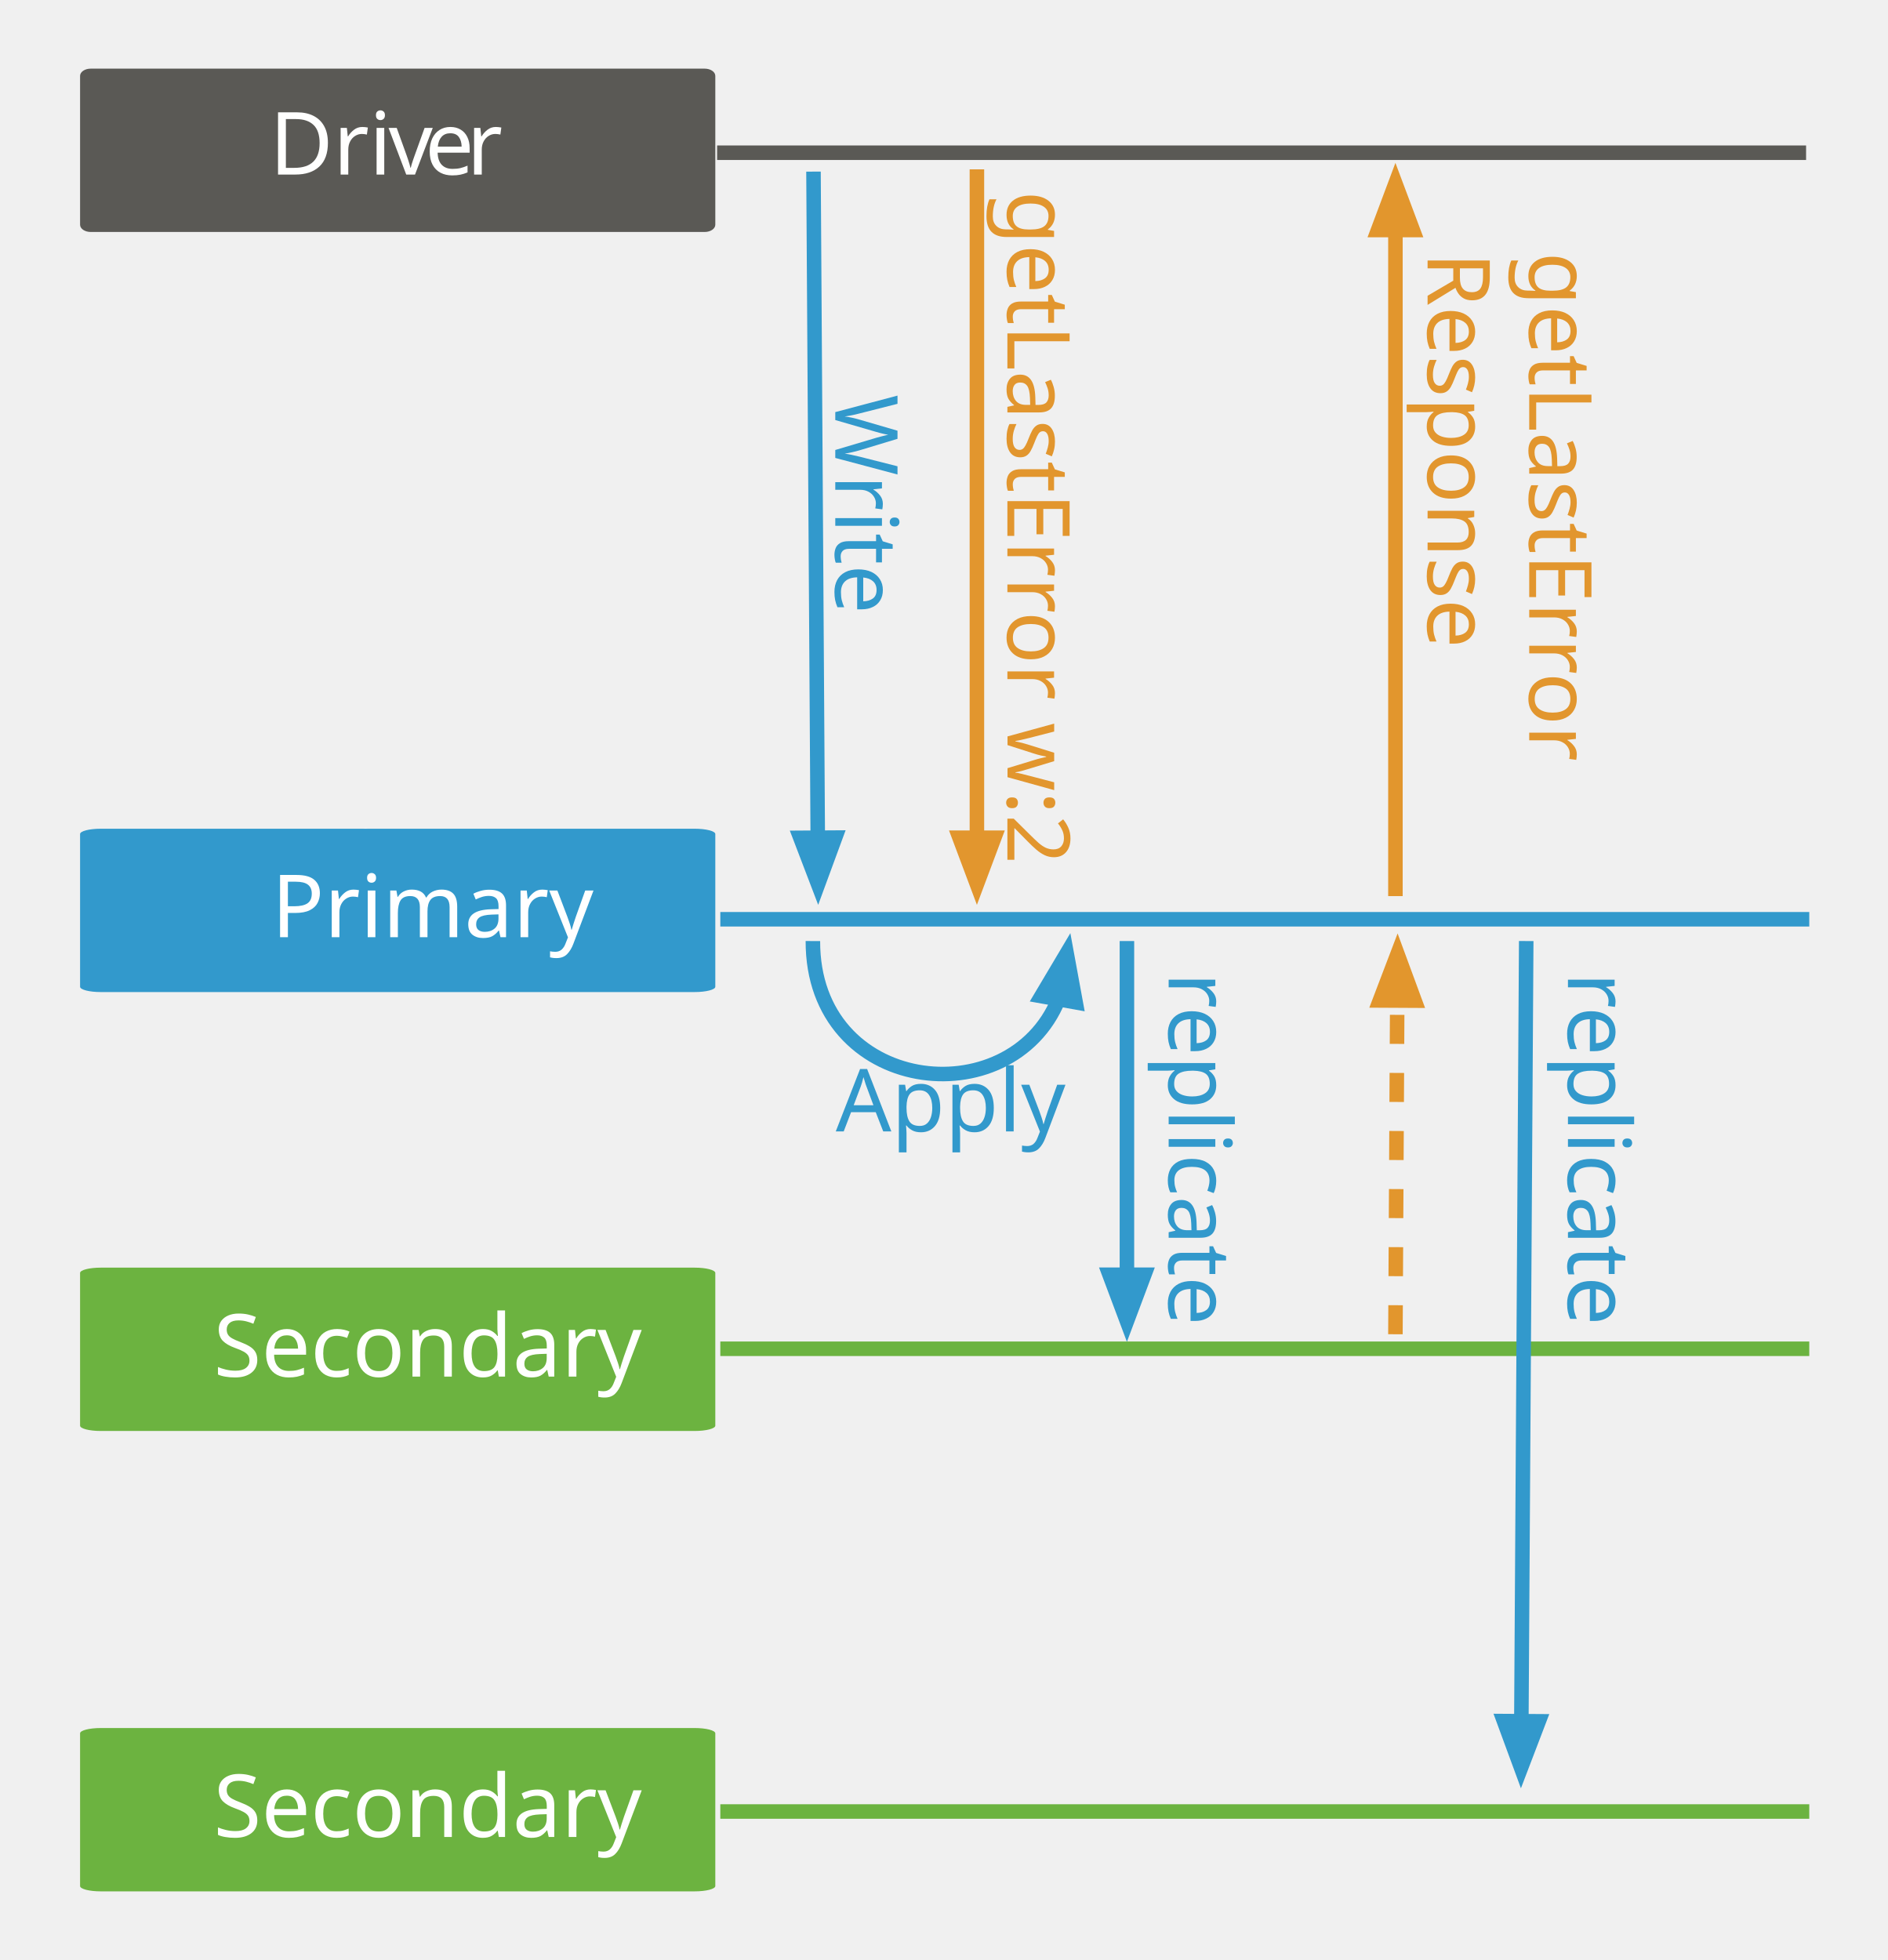
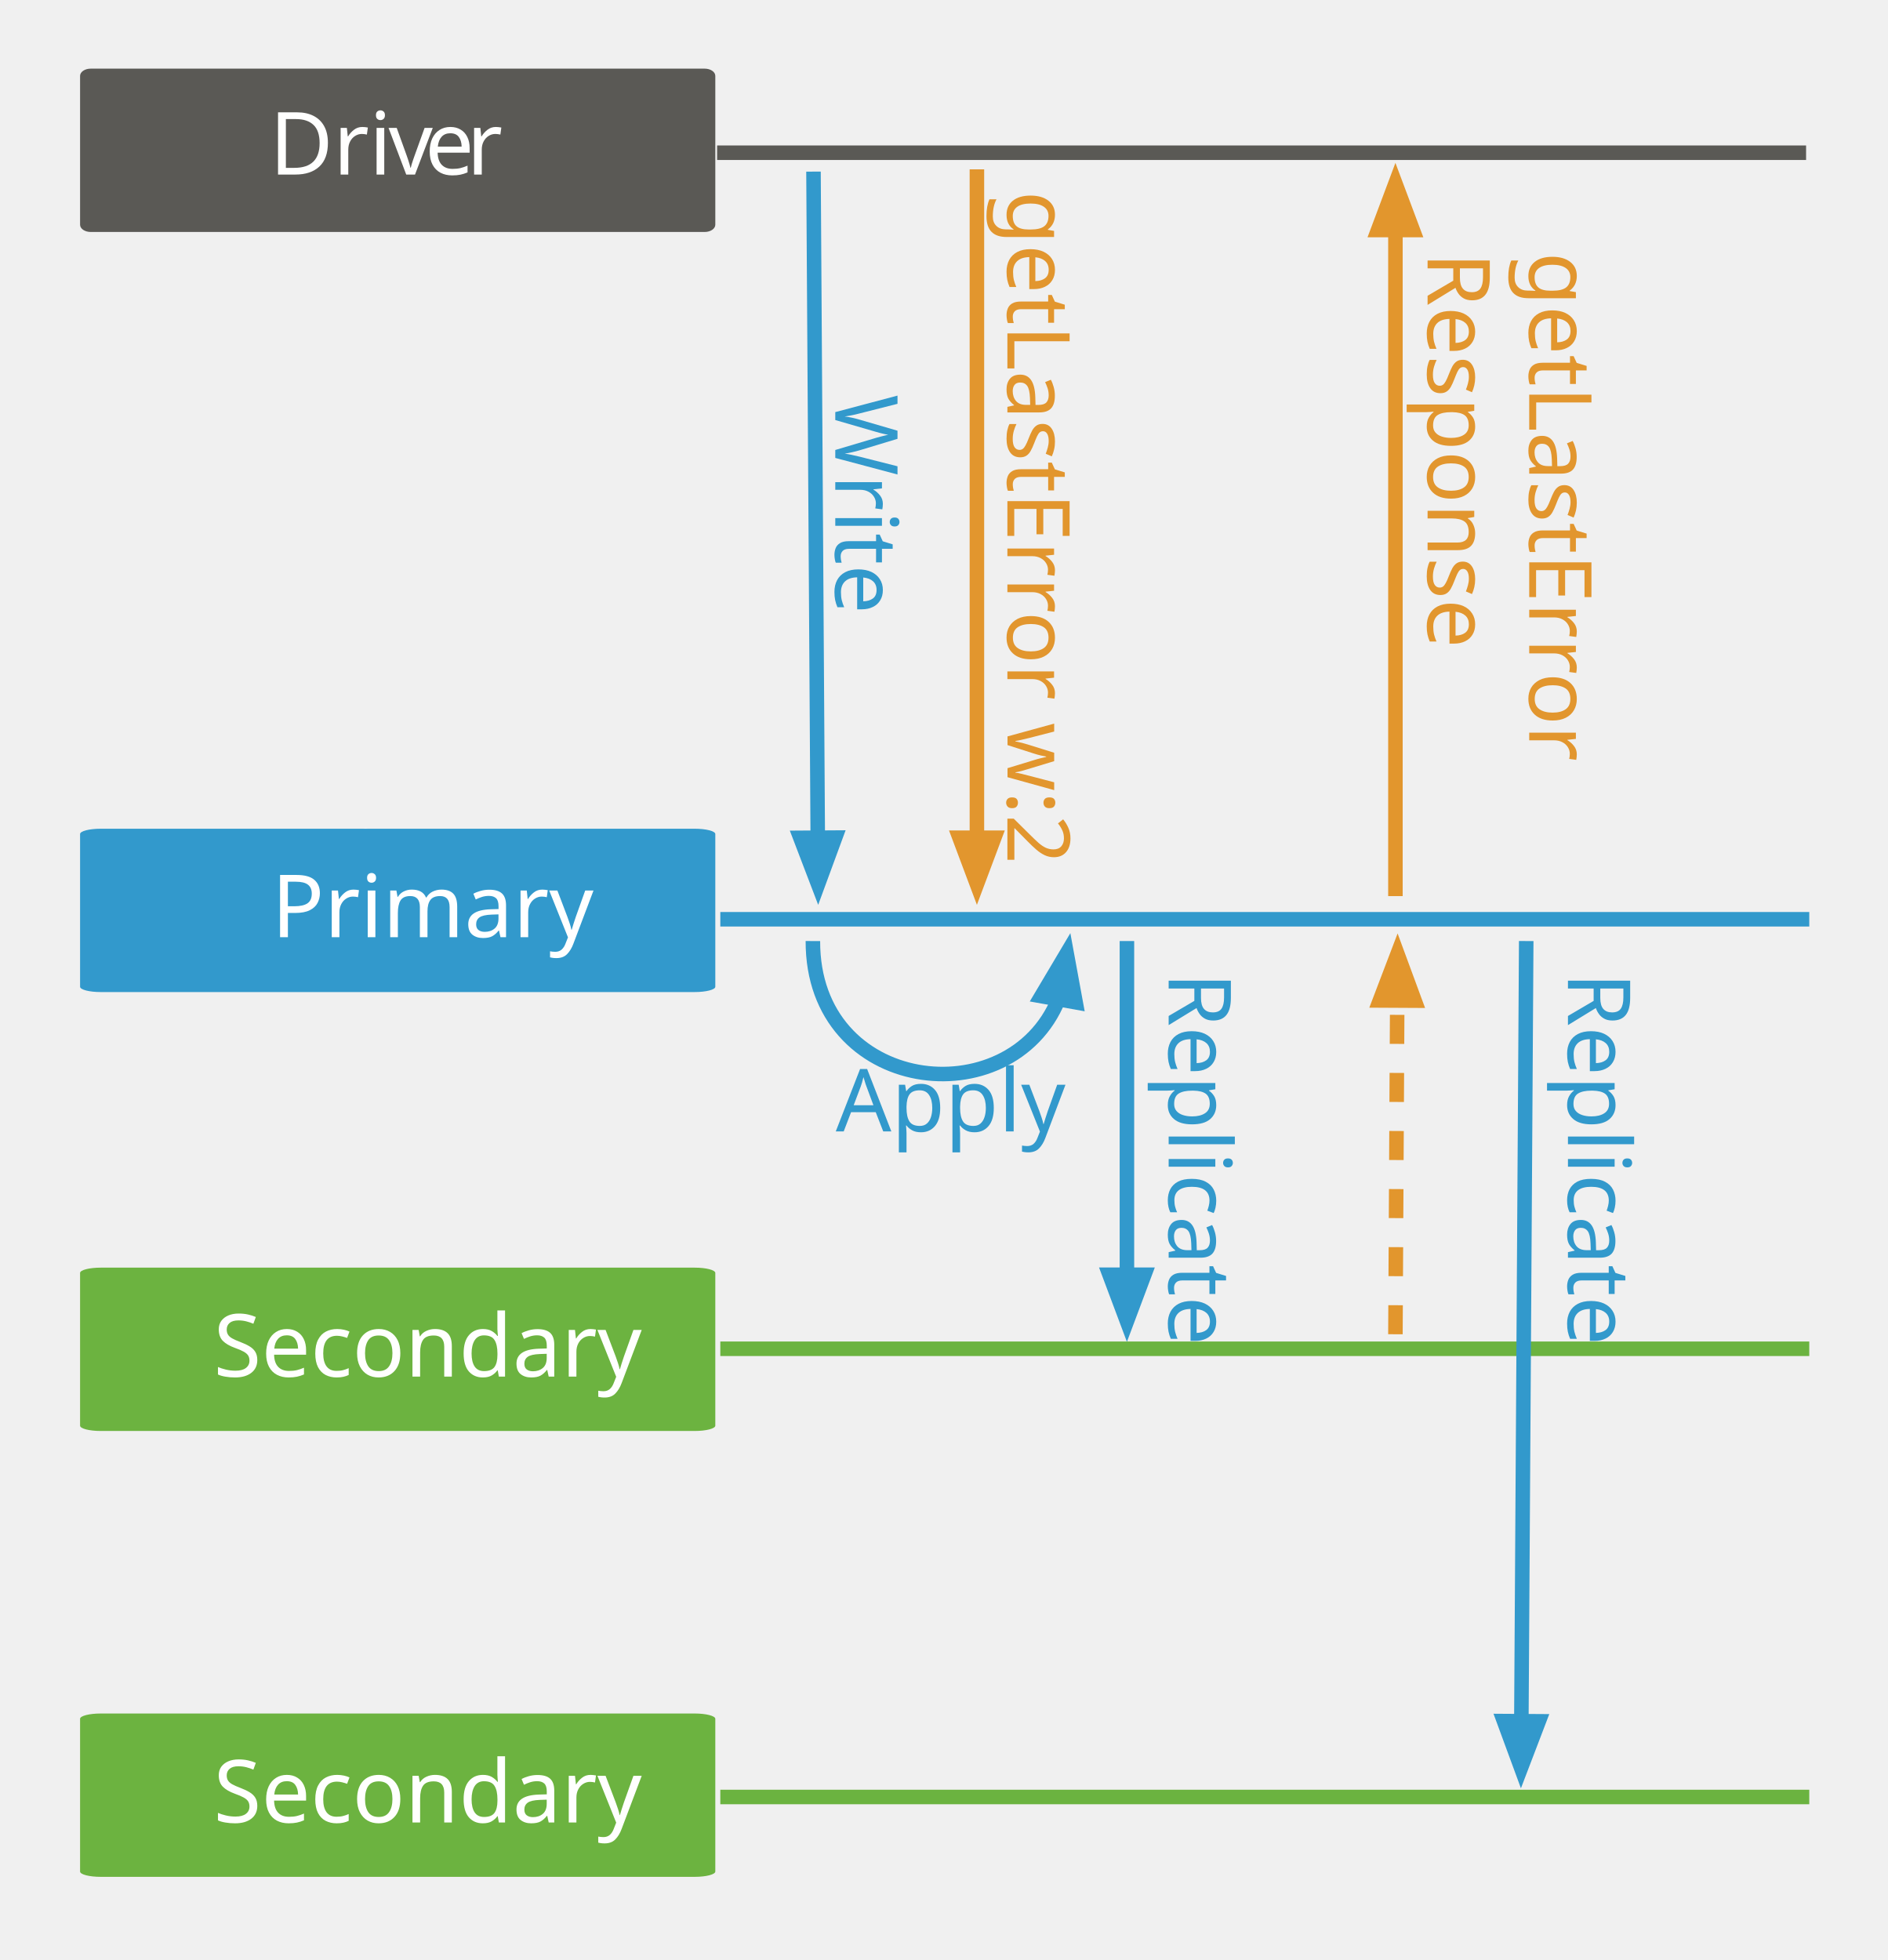
<svg xmlns="http://www.w3.org/2000/svg" version="1.1" x="0px" y="0px" width="520" height="540" viewBox="0, 0, 520, 540">
  <g id="Layer 1">
+     <path d="M22.061,61.915 C22.061,63.018 23.371,63.911 24.988,63.911 L194.135,63.911 C195.752,63.911 197.061,63.018 197.061,61.915 L197.061,20.908 C197.061,19.805 195.752,18.911 194.135,18.911 L24.988,18.911 C23.371,18.911 22.061,19.805 22.061,20.908 L22.061,61.915" fill="#5A5955" />
+     <text transform="matrix(1, 0, 0, 1, 109.561, 41.411)">
+       <tspan x="-35.29" y="6.68" font-family="GillSans" font-size="24" fill="#FFFFFE">Dri</tspan>
+       <tspan x="-2.525" y="6.68" font-family="GillSans" font-size="24" fill="#FFFFFE">v</tspan>
+       <tspan x="7.507" y="6.68" font-family="GillSans" font-size="24" fill="#FFFFFE">e</tspan>
+       <tspan x="19.003" y="6.68" font-family="GillSans" font-size="24" fill="#FFFFFE">r</tspan>
+     </text>
+     <text transform="matrix(1, 0, -0, 1, 112.86, 238.41)">
+       <tspan x="-39.689" y="7.5" font-family="GillSans" font-size="24" fill="#FFFFFE">Primary</tspan>
+     </text>
+     <text transform="matrix(-0, 1, -1, -0, 235.276, 140.328)">
+       <tspan x="-31.619" y="5.166" font-family="GillSans" font-size="24" fill="#3299CC">Write</tspan>
+     </text>
    <g>
-       <path d="M22.061,61.915 C22.061,63.018 23.371,63.911 24.988,63.911 L194.135,63.911 C195.752,63.911 197.061,63.018 197.061,61.915 L197.061,20.908 C197.061,19.805 195.752,18.911 194.135,18.911 L24.988,18.911 C23.371,18.911 22.061,19.805 22.061,20.908 L22.061,61.915" fill="#5A5955" />
-       <text transform="matrix(1, 0, 0, 1, 109.561, 41.411)">
-         <tspan x="-35.29" y="6.68" font-family="GillSans" font-size="24" fill="#FFFFFE">Dri</tspan>
-         <tspan x="-2.525" y="6.68" font-family="GillSans" font-size="24" fill="#FFFFFE">v</tspan>
-         <tspan x="7.507" y="6.68" font-family="GillSans" font-size="24" fill="#FFFFFE">e</tspan>
-         <tspan x="19.003" y="6.68" font-family="GillSans" font-size="24" fill="#FFFFFE">r</tspan>
+       <path d="M224.11,47.28 L225.286,230.797" fill-opacity="0" stroke="#3299CC" stroke-width="4" />
+       <path d="M220.487,230.828 L225.368,243.597 L230.086,230.766 z" fill="#3299CC" fill-opacity="1" stroke="#3299CC" stroke-width="4" stroke-opacity="1" />
+     </g>
+     <text transform="matrix(-0, 1, -1, -0, 271.028, 140.328)">
+       <tspan x="-87.752" y="-6.5" font-family="GillSans" font-size="24" fill="#E2962E">getLastError  w:2</tspan>
+     </text>
+     <g>
+       <path d="M269.13,46.659 L269.13,230.797" fill-opacity="0" stroke="#E2962E" stroke-width="4" />
+       <path d="M264.33,230.797 L269.13,243.597 L273.93,230.797 z" fill="#E2962E" fill-opacity="1" stroke="#E2962E" stroke-width="4" stroke-opacity="1" />
+     </g>
+     <g>
+       <path d="M197.061,229.784 C197.061,228.977 194.519,228.323 191.377,228.323 L27.746,228.323 C24.607,228.323 22.061,228.977 22.061,229.784 L22.061,271.861 C22.061,272.668 24.607,273.323 27.746,273.323 L191.377,273.323 C194.519,273.323 197.061,272.668 197.061,271.861 L197.061,229.784" fill="#3299CC" />
+       <text transform="matrix(1, 0, 0, 1, 113.868, 250.823)">
+         <tspan x="-39.039" y="7.378" font-family="GillSans" font-size="24" fill="#FFFFFF">Primary</tspan>
      </text>
-       <text transform="matrix(1, 0, -0, 1, 112.86, 238.41)">
-         <tspan x="-39.689" y="7.5" font-family="GillSans" font-size="24" fill="#FFFFFE">Primary</tspan>
+     </g>
+     <g>
+       <path d="M197.061,350.709 C197.061,349.903 194.519,349.249 191.377,349.249 L27.746,349.249 C24.607,349.249 22.061,349.903 22.061,350.709 L22.061,392.787 C22.061,393.594 24.607,394.249 27.746,394.249 L191.377,394.249 C194.519,394.249 197.061,393.594 197.061,392.787 L197.061,350.709" fill="#6CB340" />
+       <text transform="matrix(1, -0, 0, 1, 109.561, 371.749)">
+         <tspan x="-50.725" y="7.52" font-family="GillSans" font-size="24" fill="#FFFFFE">Secondary</tspan>
      </text>
-       <text transform="matrix(-0, 1, -1, -0, 235.276, 140.328)">
-         <tspan x="-31.619" y="5.166" font-family="GillSans" font-size="24" fill="#3299CC">Write</tspan>
+     </g>
+     <g>
+       <path d="M384.427,246.886 L384.427,63.37" fill-opacity="0" stroke="#E2962D" stroke-width="4" />
+       <path d="M389.227,63.37 L384.427,50.57 L379.627,63.37 z" fill="#E2962D" fill-opacity="1" stroke="#E2962D" stroke-width="4" stroke-opacity="1" />
+     </g>
+     <text transform="matrix(-0, 1, -1, -0, 414.786, 157.913)">
+       <tspan x="-88.473" y="-6.5" font-family="GillSans" font-size="24" fill="#E2962E">getLastError</tspan>
+       <tspan x="-88.473" y="21.5" font-family="GillSans" font-size="24" fill="#E2962E">Response</tspan>
+     </text>
+     <g>
+       <g>
+         <path d="M223.942,259.267 C223.834,301.502 278.362,307.743 291.612,275.299" fill-opacity="0" stroke="#3299CC" stroke-width="4" />
+         <path d="M296.336,276.146 L293.87,262.7 L286.887,274.452 z" fill="#3299CC" fill-opacity="1" stroke="#3299CC" stroke-width="4" stroke-opacity="1" />
+       </g>
+       <text transform="matrix(1, 0, 0, 1, 258.819, 304.22)">
+         <tspan x="-28.576" y="7.5" font-family="GillSans" font-size="24" fill="#3299CC">Apply</tspan>
      </text>
-       <g>
-         <path d="M224.11,47.28 L225.286,230.797" fill-opacity="0" stroke="#3299CC" stroke-width="4" />
-         <path d="M220.487,230.828 L225.368,243.597 L230.086,230.766 z" fill="#3299CC" fill-opacity="1" stroke="#3299CC" stroke-width="4" stroke-opacity="1" />
-       </g>
-       <text transform="matrix(-0, 1, -1, -0, 271.028, 140.328)">
-         <tspan x="-87.752" y="-6.5" font-family="GillSans" font-size="24" fill="#E2962E">getLastError  w:2</tspan>
+     </g>
+     <text transform="matrix(-0, 1, -1, -0, 329.454, 314.6)">
+       <tspan x="-46.734" y="7.5" font-family="GillSans" font-size="24" fill="#3299CC">Replicate</tspan>
+     </text>
+     <g>
+       <path d="M310.458,259.267 L310.458,351.2" fill-opacity="0" stroke="#3299CC" stroke-width="4" />
+       <path d="M305.658,351.2 L310.458,364 L315.258,351.2 z" fill="#3299CC" fill-opacity="1" stroke="#3299CC" stroke-width="4" stroke-opacity="1" />
+     </g>
+     <path d="M197.561,42.077 L497.561,42.077" fill-opacity="0" stroke="#5A5955" stroke-width="4" />
+     <path d="M198.439,253.267 L498.439,253.267" fill-opacity="0" stroke="#3299CC" stroke-width="4" />
+     <path d="M198.439,371.6 L498.439,371.6" fill-opacity="0" stroke="#6BB340" stroke-width="4" />
+     <g>
+       <path d="M384.427,367.6 L384.927,275.667" fill-opacity="0" stroke="#E2962D" stroke-width="4" stroke-dasharray="8,8" />
+       <path d="M389.727,275.693 L384.997,262.867 L380.127,275.641 z" fill="#E2962D" fill-opacity="1" stroke="#E2962D" stroke-width="4" stroke-opacity="1" />
+     </g>
+     <g>
+       <path d="M197.061,473.549 C197.061,472.743 194.519,472.089 191.377,472.089 L27.746,472.089 C24.607,472.089 22.061,472.743 22.061,473.549 L22.061,515.627 C22.061,516.434 24.607,517.089 27.746,517.089 L191.377,517.089 C194.519,517.089 197.061,516.434 197.061,515.627 L197.061,473.549" fill="#6CB340" />
+       <text transform="matrix(1, -0, 0, 1, 109.561, 494.589)">
+         <tspan x="-50.725" y="7.52" font-family="GillSans" font-size="24" fill="#FFFFFE">Secondary</tspan>
      </text>
-       <g>
-         <path d="M269.13,46.659 L269.13,230.797" fill-opacity="0" stroke="#E2962E" stroke-width="4" />
-         <path d="M264.33,230.797 L269.13,243.597 L273.93,230.797 z" fill="#E2962E" fill-opacity="1" stroke="#E2962E" stroke-width="4" stroke-opacity="1" />
-       </g>
-       <g>
-         <path d="M197.061,229.784 C197.061,228.977 194.519,228.323 191.377,228.323 L27.746,228.323 C24.607,228.323 22.061,228.977 22.061,229.784 L22.061,271.861 C22.061,272.668 24.607,273.323 27.746,273.323 L191.377,273.323 C194.519,273.323 197.061,272.668 197.061,271.861 L197.061,229.784" fill="#3299CC" />
-         <text transform="matrix(1, 0, 0, 1, 113.868, 250.823)">
-           <tspan x="-39.039" y="7.378" font-family="GillSans" font-size="24" fill="#FFFFFF">Primary</tspan>
-         </text>
-       </g>
-       <g>
-         <path d="M197.061,350.709 C197.061,349.903 194.519,349.249 191.377,349.249 L27.746,349.249 C24.607,349.249 22.061,349.903 22.061,350.709 L22.061,392.787 C22.061,393.594 24.607,394.249 27.746,394.249 L191.377,394.249 C194.519,394.249 197.061,393.594 197.061,392.787 L197.061,350.709" fill="#6CB340" />
-         <text transform="matrix(1, -0, 0, 1, 109.561, 371.749)">
-           <tspan x="-50.725" y="7.52" font-family="GillSans" font-size="24" fill="#FFFFFE">Secondary</tspan>
-         </text>
-       </g>
-       <g>
-         <path d="M384.427,246.886 L384.427,63.37" fill-opacity="0" stroke="#E2962D" stroke-width="4" />
-         <path d="M389.227,63.37 L384.427,50.57 L379.627,63.37 z" fill="#E2962D" fill-opacity="1" stroke="#E2962D" stroke-width="4" stroke-opacity="1" />
-       </g>
-       <text transform="matrix(-0, 1, -1, -0, 414.786, 157.913)">
-         <tspan x="-88.473" y="-6.5" font-family="GillSans" font-size="24" fill="#E2962E">getLastError</tspan>
-         <tspan x="-88.473" y="21.5" font-family="GillSans" font-size="24" fill="#E2962E">Response</tspan>
-       </text>
-       <g>
-         <g>
-           <path d="M223.942,259.267 C223.834,301.502 278.362,307.743 291.612,275.299" fill-opacity="0" stroke="#3299CC" stroke-width="4" />
-           <path d="M296.336,276.146 L293.87,262.7 L286.887,274.452 z" fill="#3299CC" fill-opacity="1" stroke="#3299CC" stroke-width="4" stroke-opacity="1" />
-         </g>
-         <text transform="matrix(1, 0, 0, 1, 258.819, 304.22)">
-           <tspan x="-28.576" y="7.5" font-family="GillSans" font-size="24" fill="#3299CC">Apply</tspan>
-         </text>
-       </g>
-       <text transform="matrix(-0, 1, -1, -0, 329.454, 314.6)">
-         <tspan x="-46.734" y="7.5" font-family="GillSans" font-size="24" fill="#3299CC">replicate</tspan>
-       </text>
-       <g>
-         <path d="M310.458,259.267 L310.458,351.2" fill-opacity="0" stroke="#3299CC" stroke-width="4" />
-         <path d="M305.658,351.2 L310.458,364 L315.258,351.2 z" fill="#3299CC" fill-opacity="1" stroke="#3299CC" stroke-width="4" stroke-opacity="1" />
-       </g>
-       <path d="M197.561,42.077 L497.561,42.077" fill-opacity="0" stroke="#5A5955" stroke-width="4" />
-       <path d="M198.439,253.267 L498.439,253.267" fill-opacity="0" stroke="#3299CC" stroke-width="4" />
-       <path d="M198.439,371.6 L498.439,371.6" fill-opacity="0" stroke="#6BB340" stroke-width="4" />
-       <g>
-         <path d="M384.427,367.6 L384.927,275.667" fill-opacity="0" stroke="#E2962D" stroke-width="4" stroke-dasharray="8,8" />
-         <path d="M389.727,275.693 L384.997,262.867 L380.127,275.641 z" fill="#E2962D" fill-opacity="1" stroke="#E2962D" stroke-width="4" stroke-opacity="1" />
-       </g>
-       <g>
-         <path d="M197.061,477.549 C197.061,476.743 194.519,476.089 191.377,476.089 L27.746,476.089 C24.607,476.089 22.061,476.743 22.061,477.549 L22.061,519.627 C22.061,520.434 24.607,521.089 27.746,521.089 L191.377,521.089 C194.519,521.089 197.061,520.434 197.061,519.627 L197.061,477.549" fill="#6CB340" />
-         <text transform="matrix(1, -0, 0, 1, 109.561, 498.589)">
-           <tspan x="-50.725" y="7.52" font-family="GillSans" font-size="24" fill="#FFFFFE">Secondary</tspan>
-         </text>
-       </g>
-       <path d="M198.439,499.089 L498.439,499.089" fill-opacity="0" stroke="#6BB340" stroke-width="4" />
-       <text transform="matrix(-0, 1, -1, -0, 439.458, 314.6)">
-         <tspan x="-46.734" y="7.5" font-family="GillSans" font-size="24" fill="#3299CC">replicate</tspan>
-       </text>
-       <g>
-         <path d="M420.462,259.267 L419.119,474.201" fill-opacity="0" stroke="#3299CC" stroke-width="4" />
-         <path d="M414.319,474.171 L419.039,487 L423.919,474.231 z" fill="#3299CC" fill-opacity="1" stroke="#3299CC" stroke-width="4" stroke-opacity="1" />
-       </g>
+     </g>
+     <path d="M198.439,495.089 L498.439,495.089" fill-opacity="0" stroke="#6BB340" stroke-width="4" />
+     <text transform="matrix(-0, 1, -1, -0, 439.458, 314.6)">
+       <tspan x="-46.734" y="7.5" font-family="GillSans" font-size="24" fill="#3299CC">Replicate</tspan>
+     </text>
+     <g>
+       <path d="M420.462,259.267 L419.119,474.201" fill-opacity="0" stroke="#3299CC" stroke-width="4" />
+       <path d="M414.319,474.171 L419.039,487 L423.919,474.231 z" fill="#3299CC" fill-opacity="1" stroke="#3299CC" stroke-width="4" stroke-opacity="1" />
    </g>
  </g>
  <defs />
</svg>
